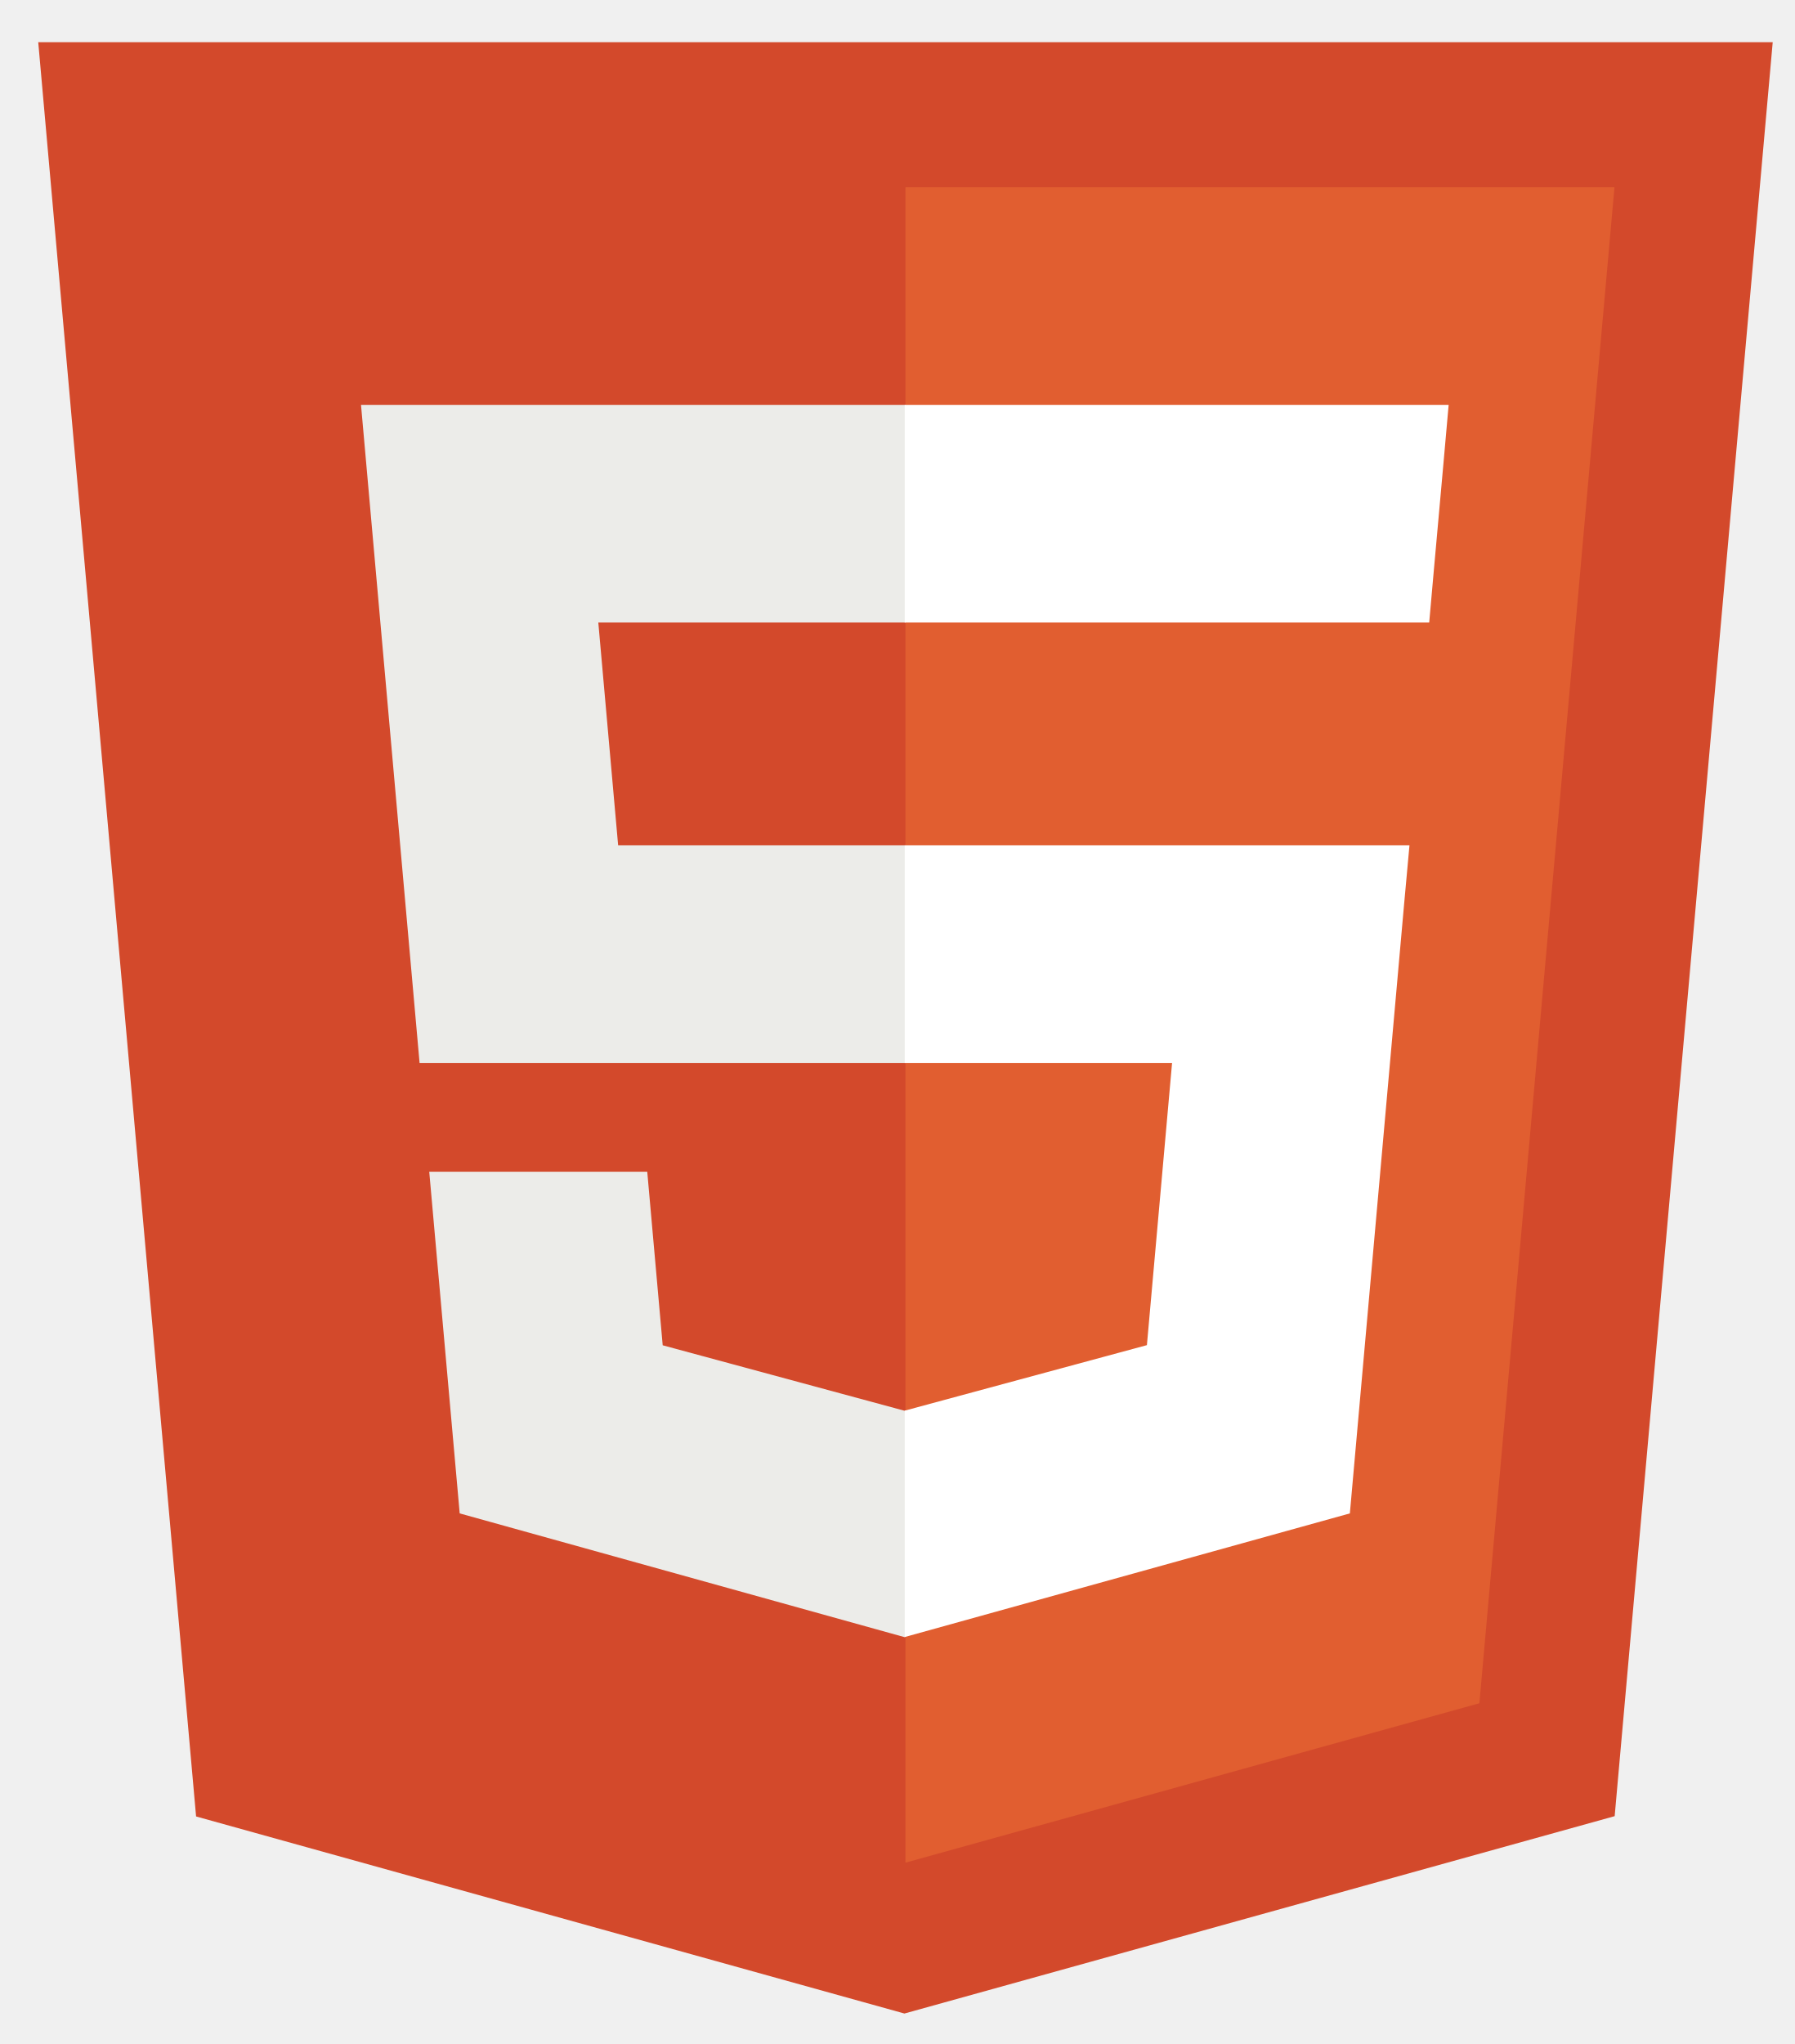
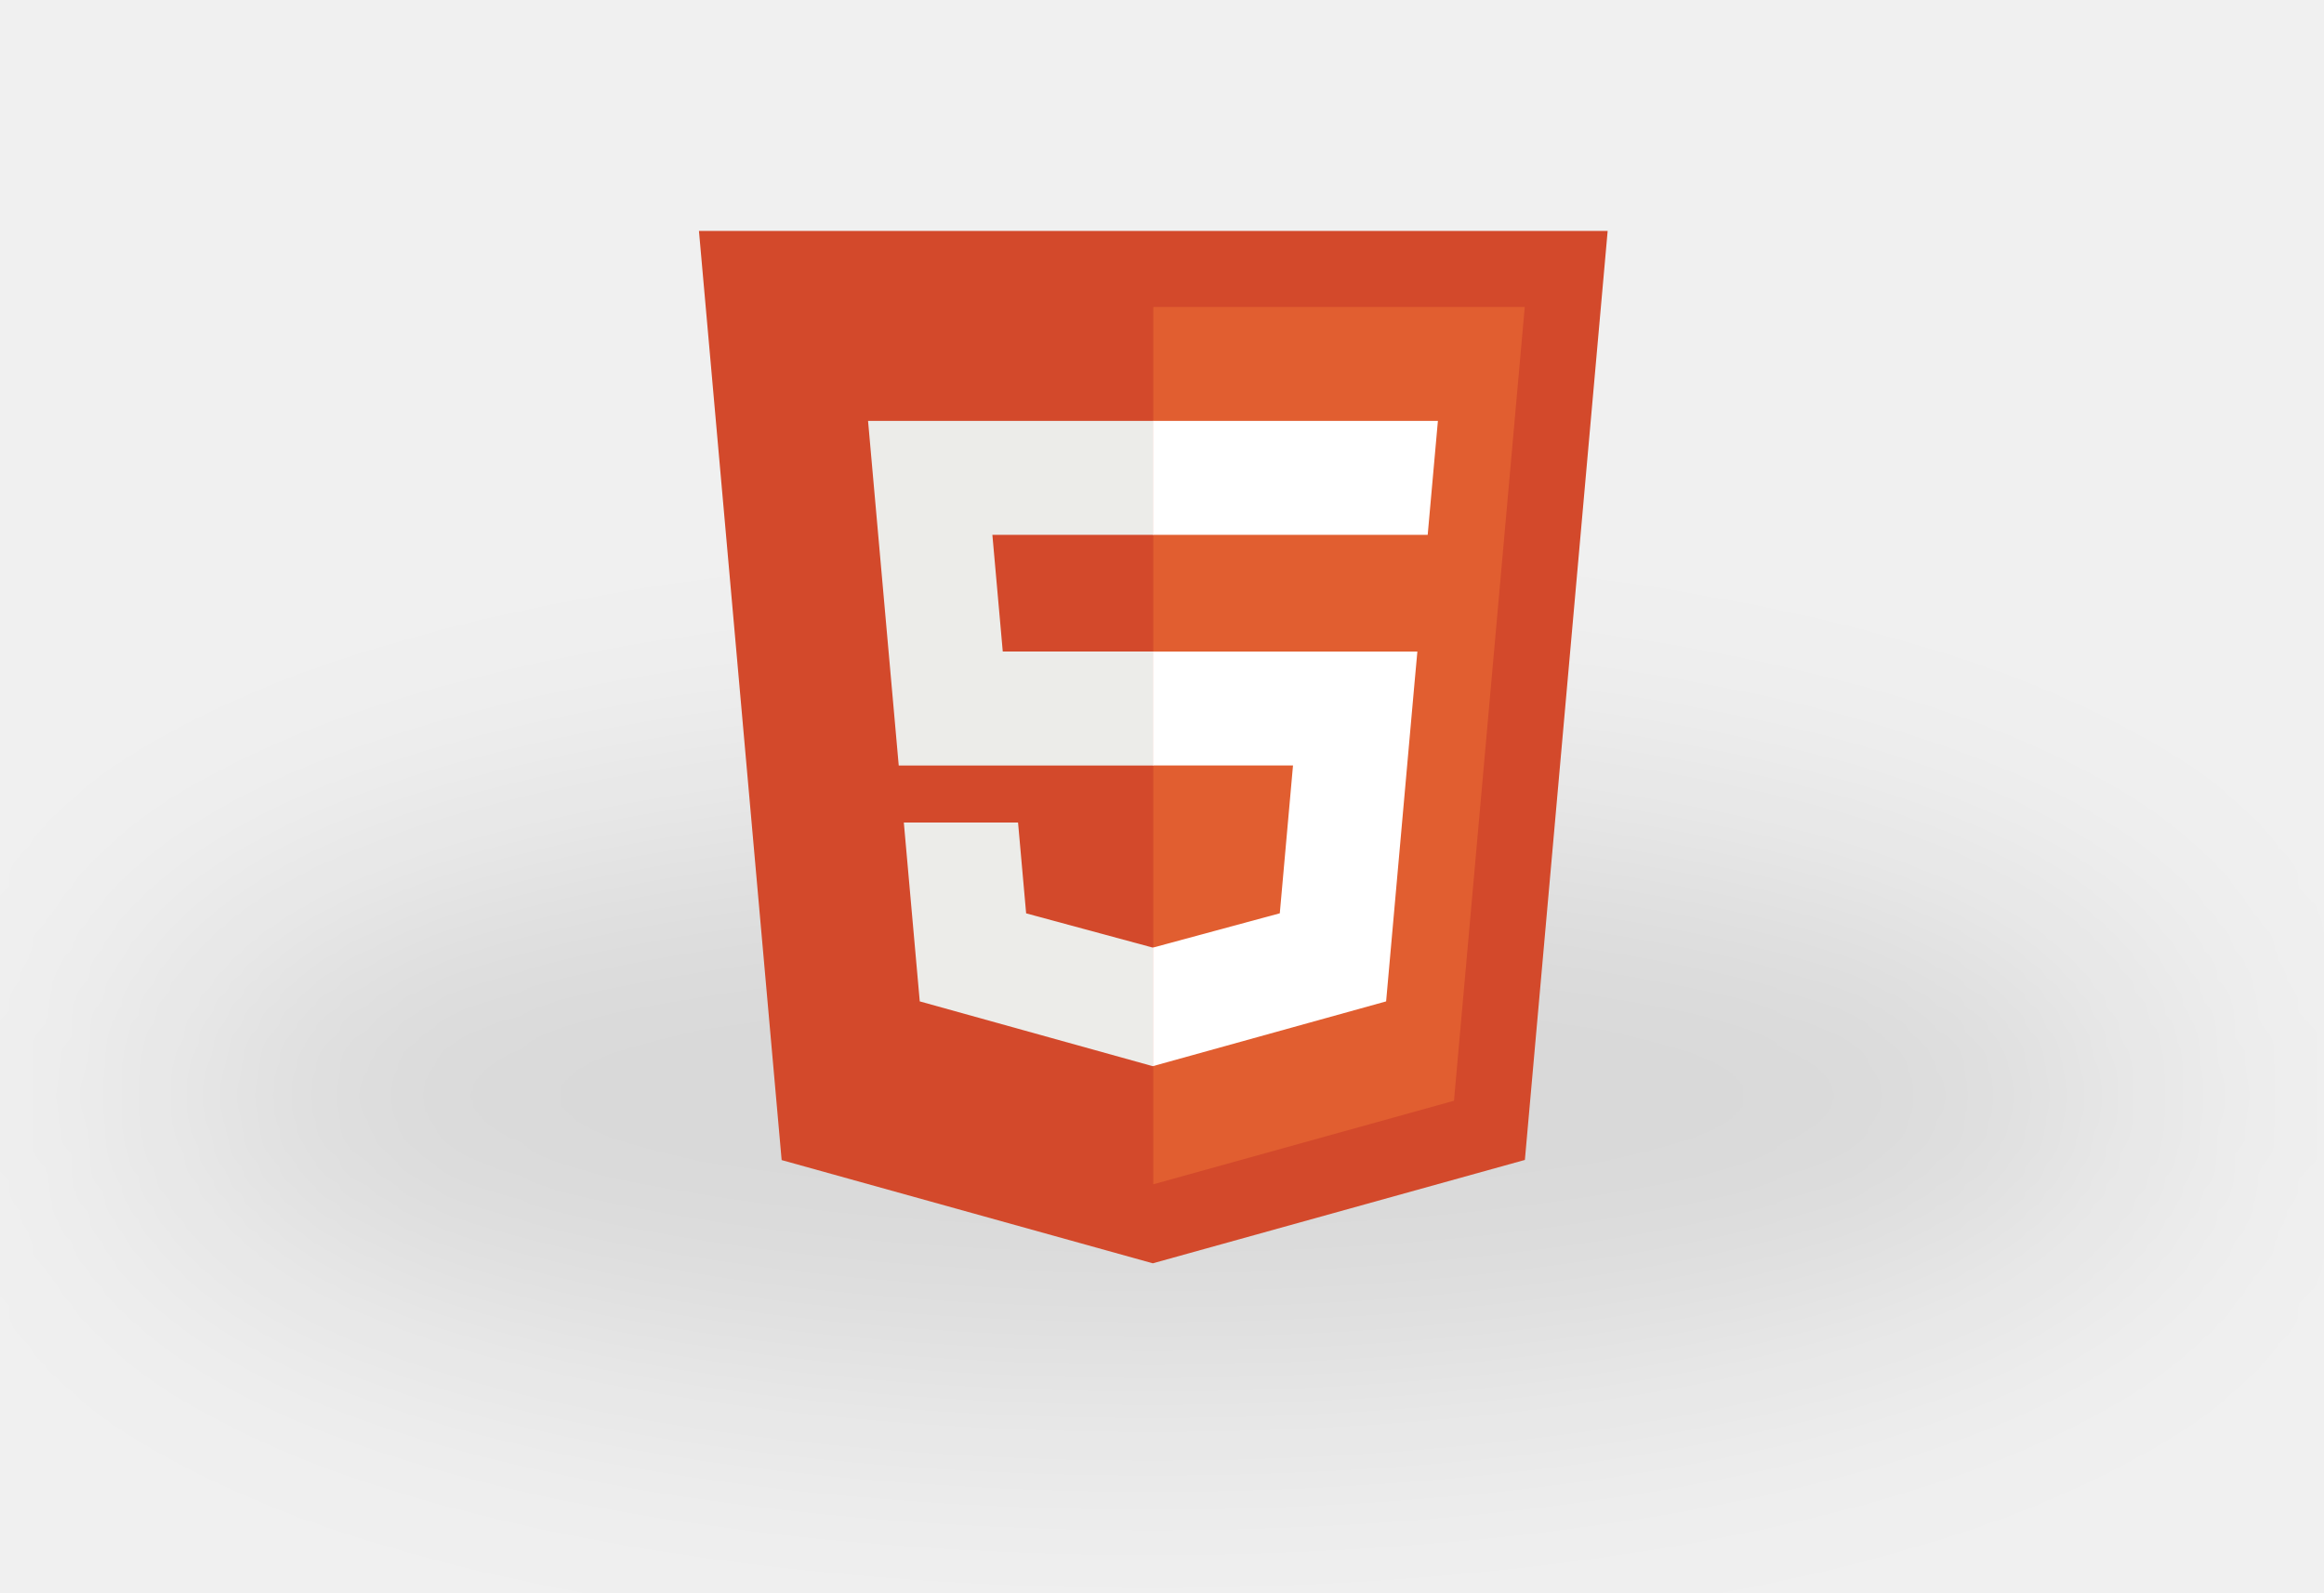
- <svg xmlns="http://www.w3.org/2000/svg" width="36px" height="41px" viewBox="0 0 36 41" version="1.1">
-   <defs />
-   <g id="Page-1" stroke="none" stroke-width="1" fill="none" fill-rule="evenodd">
-     <g id="html" transform="translate(0.710232, 0.784761)">
-       <path d="M3.224,35.651 L0.057,0.062 L34.857,0.062 L31.686,35.645 L17.436,39.604 L3.224,35.651" id="Fill-1" fill="#D3492B" />
-       <path d="M17.457,36.578 L28.972,33.38 L31.682,2.972 L17.457,2.972 L17.457,36.578" id="Fill-2" fill="#E15E30" />
-       <path d="M11.692,16.172 L11.294,11.702 L17.457,11.702 L17.457,7.337 L6.533,7.337 L7.708,20.536 L17.457,20.536 L17.457,16.172 L11.692,16.172 Z" id="Fill-3" fill="#ECECE9" />
-       <path d="M17.457,27.507 L17.438,27.513 L12.586,26.2 L12.276,22.719 L7.902,22.719 L8.513,29.572 L17.437,32.054 L17.457,32.049 L17.457,27.507" id="Fill-4" fill="#ECECE9" />
-       <path d="M17.442,16.172 L17.442,20.536 L22.806,20.536 L22.301,26.197 L17.442,27.511 L17.442,32.052 L26.373,29.572 L27.462,17.344 L27.569,16.172 L17.442,16.172" id="Fill-9" fill="#FFFFFF" />
-       <path d="M17.442,7.337 L17.442,11.702 L27.965,11.702 L28.052,10.721 L28.251,8.508 L28.355,7.337 L17.442,7.337" id="Fill-10" fill="#FFFFFF" />
-     </g>
+ <svg xmlns="http://www.w3.org/2000/svg" width="89" height="61" viewBox="0 0 89 61">
+   <defs>
+     <filter x="-50%" y="-50%" width="200%" height="200%" filterUnits="objectBoundingBox" id="a">
+       <feGaussianBlur stdDeviation="5.09" in="SourceGraphic" result="blur" />
+     </filter>
+   </defs>
+   <g fill="none" fill-rule="evenodd">
+     <path d="M38.743 22.825c21.397 0 38.743-5.11 38.743-11.412C77.486 5.11 60.14 0 38.743 0 17.346 0 0 5.11 0 11.413s17.346 11.412 38.743 11.412z" transform="translate(5.387 30.559)" fill-opacity=".1" filter="url(#a)" fill="#000" />
+     <path d="M29.934 44.436l-3.167-35.59h34.8l-3.17 35.584-14.25 3.96-14.213-3.954" fill="#D3492B" />
+     <path d="M44.167 45.363l11.515-3.2 2.71-30.406H44.167v33.606" fill="#E15E30" />
+     <path d="M38.402 24.956l-.398-4.47h6.163v-4.364H33.243l1.175 13.2h9.75v-4.366H38.4zM44.167 36.292l-.02.005-4.85-1.312-.31-3.48h-4.374l.61 6.852 8.924 2.482.02-.007v-4.54" fill="#ECECE9" />
+     <path d="M44.152 24.956v4.365h5.365l-.506 5.662-4.858 1.314v4.54l8.93-2.48 1.09-12.228.107-1.172H44.15M44.152 16.122v4.365h10.523l.088-.982.198-2.212.105-1.17H44.152" fill="#FFF" />
  </g>
</svg>
